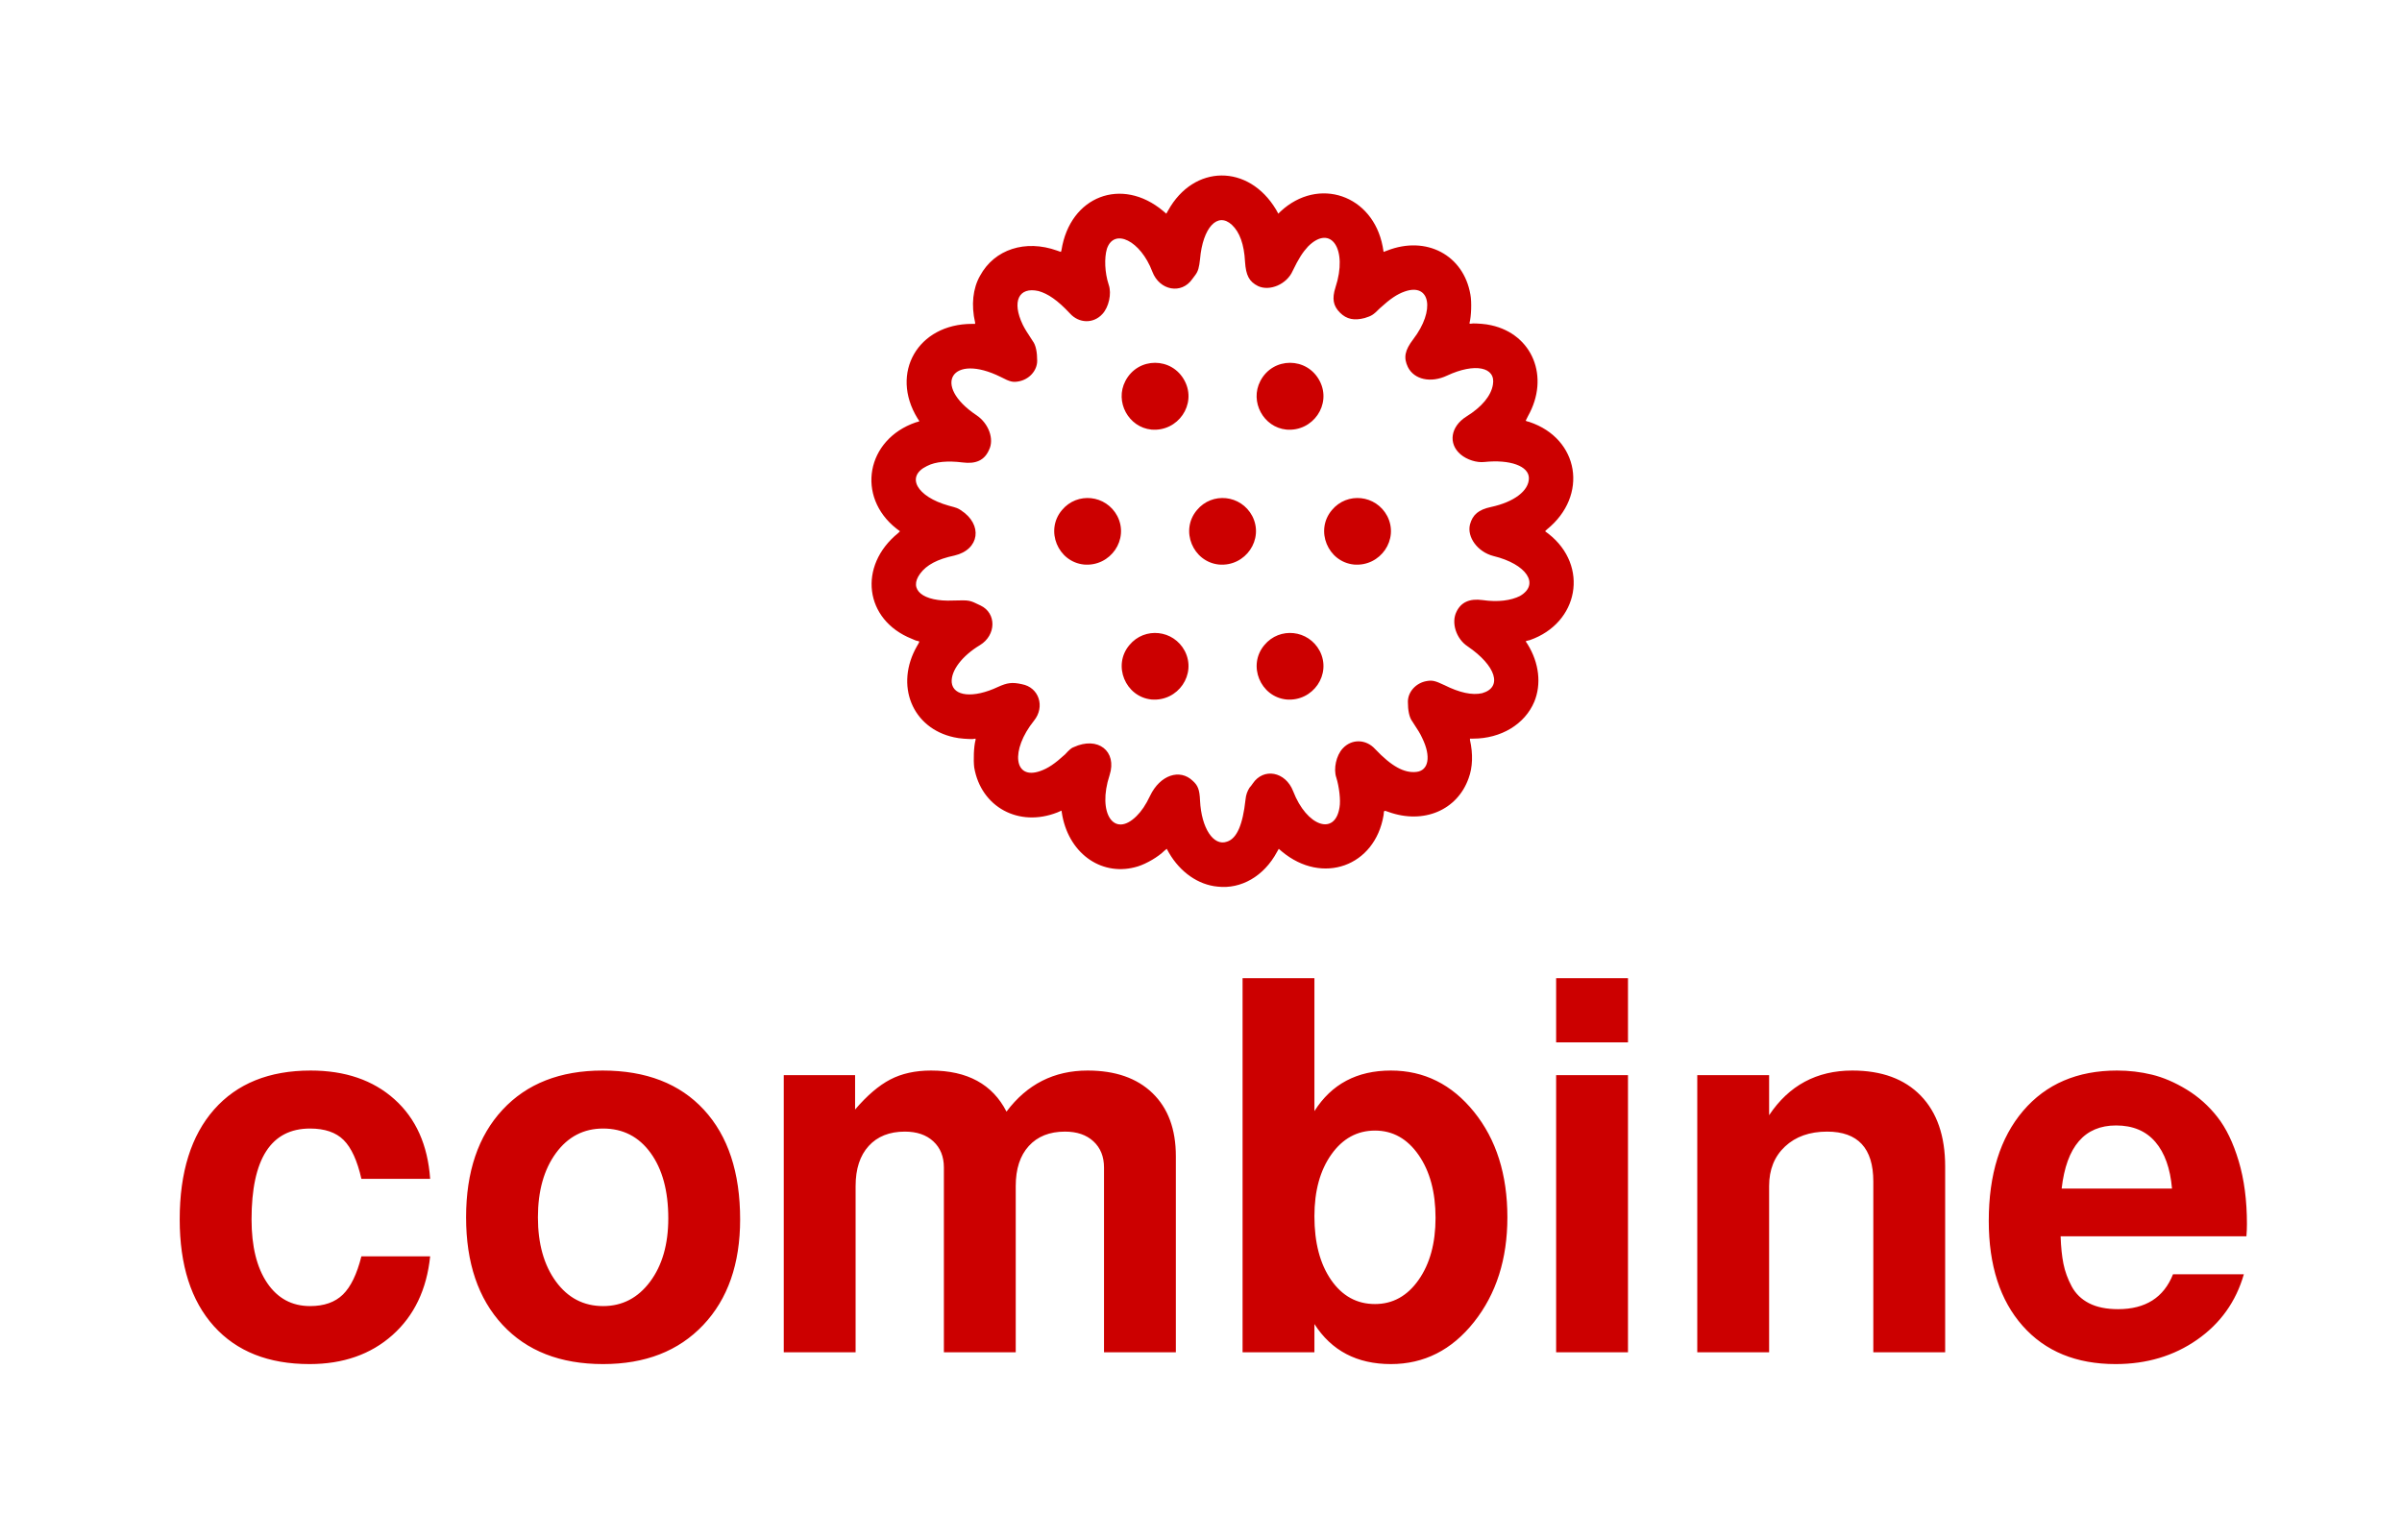
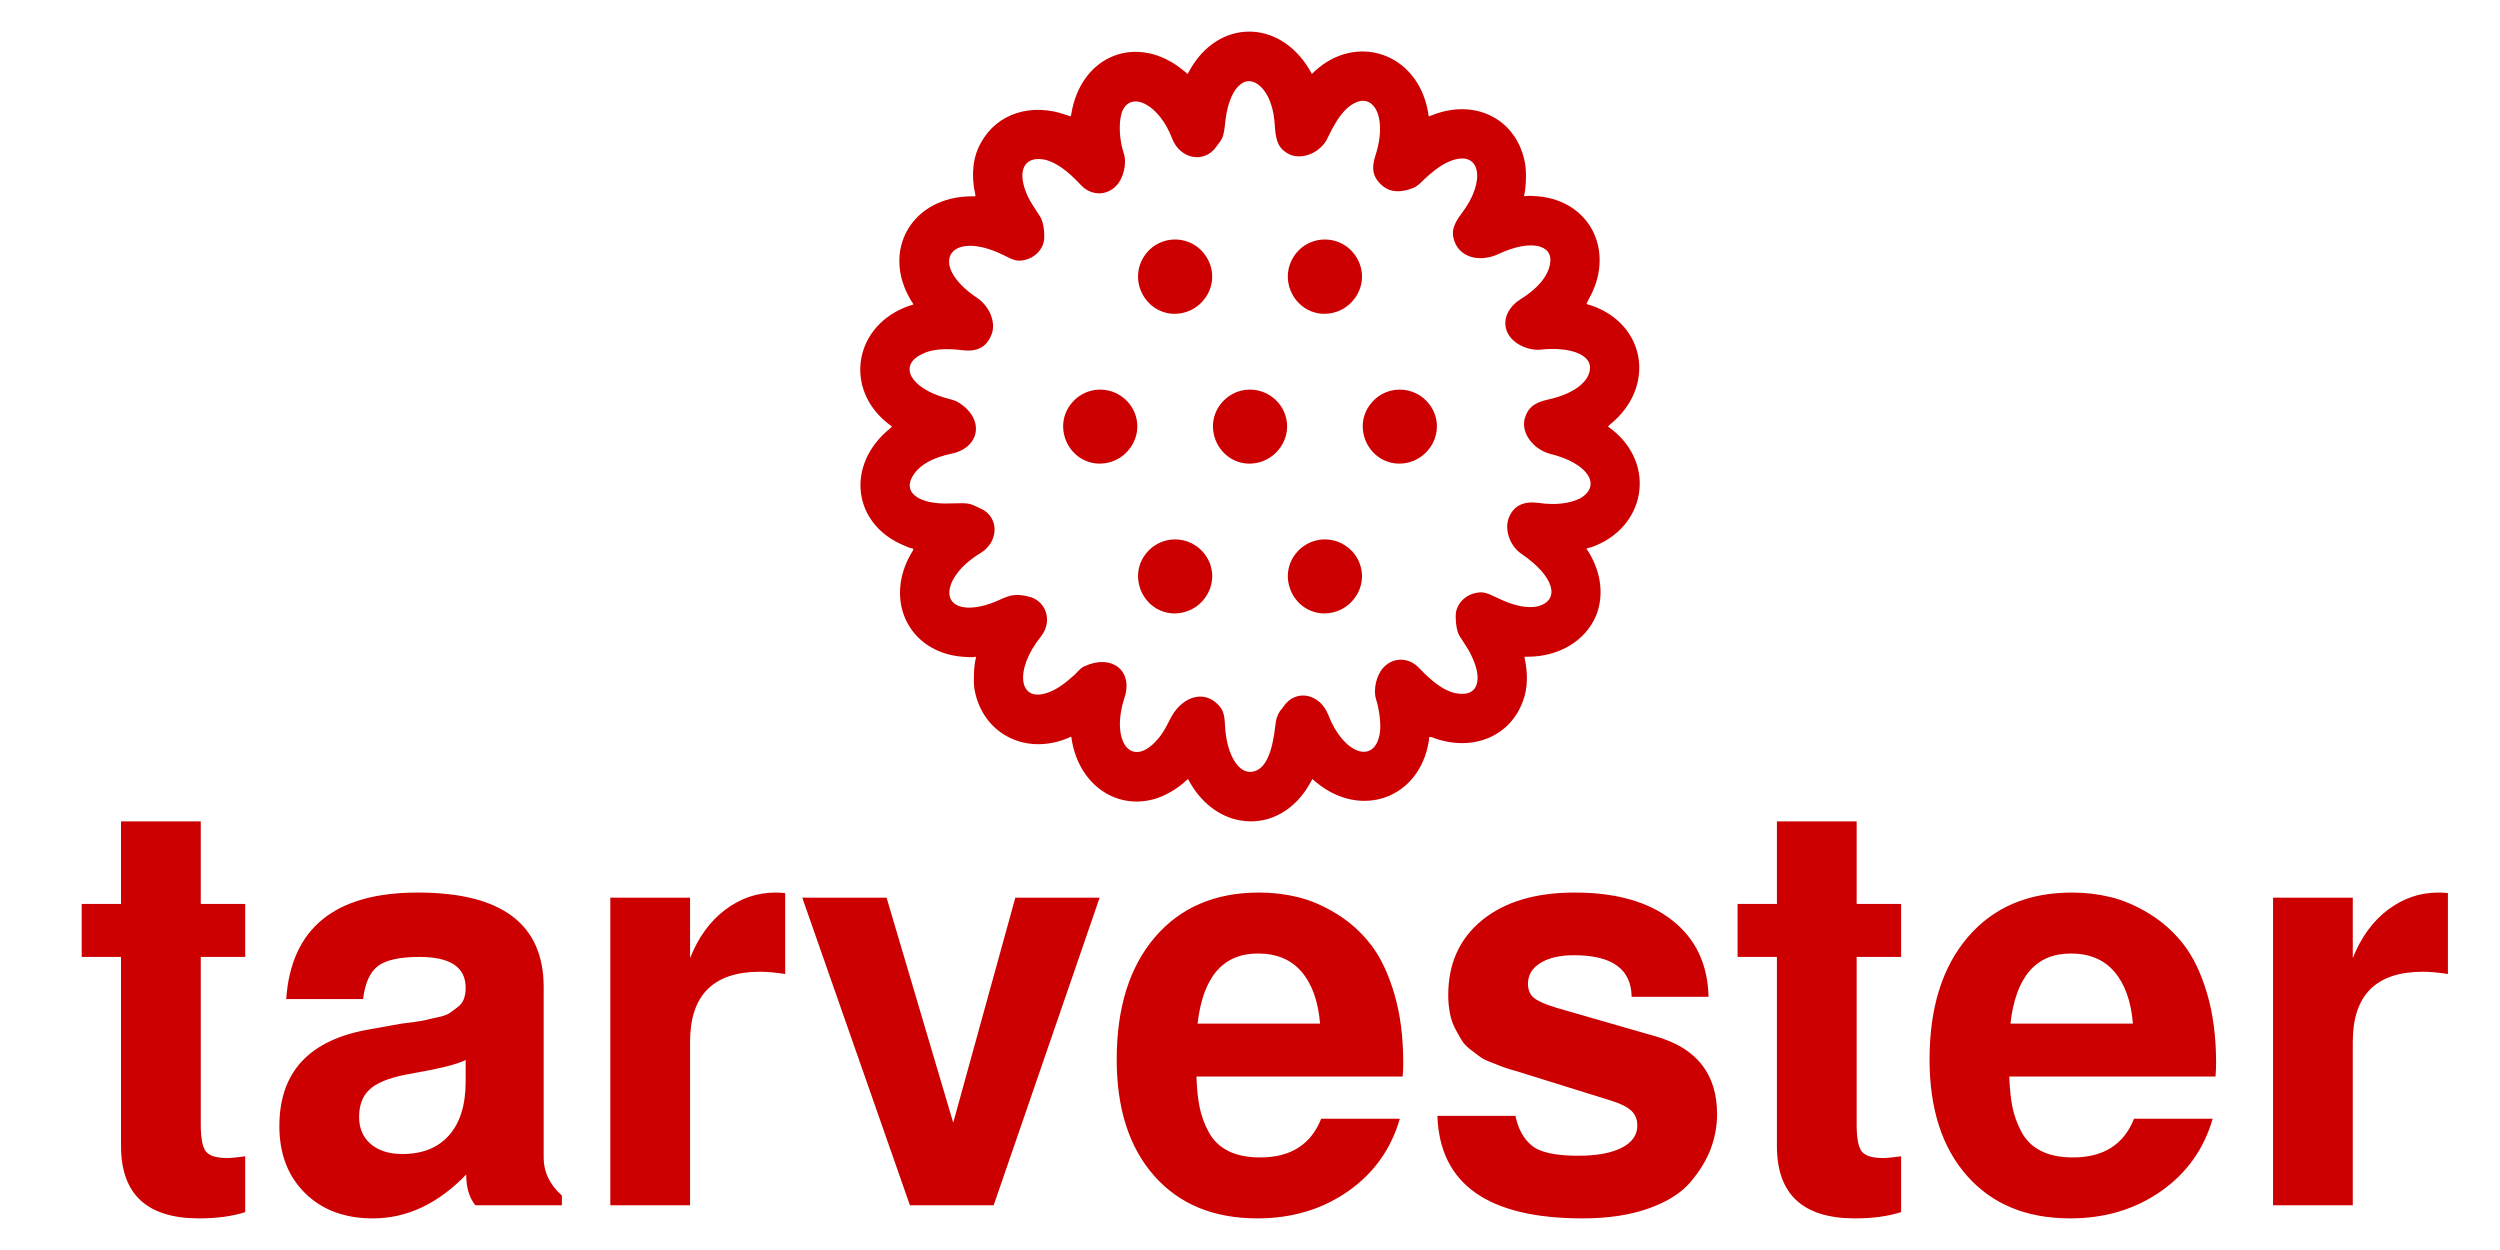
- <svg xmlns="http://www.w3.org/2000/svg" width="1365" height="875" viewBox="0 0 1365 875" version="1.1" id="svg1">
+ <svg xmlns="http://www.w3.org/2000/svg" width="1280" height="640" viewBox="0 0 1280 640" version="1.1" id="svg1">
  <defs id="defs1" />
  <g id="layer1" transform="translate(-225.35,51.92756)">
    <g id="g1">
      <g id="g2" transform="matrix(1.046866,0,0,1.046866,29.23448,18.61777)" style="stroke-width:0.955">
-         <g id="g3" transform="translate(52.29788,144.6614)">
-           <path d="m 795.989,269.292 c -10.501,-0.977 -20.269,-7.815 -26.374,-18.316 l -1.221,-2.198 -1.221,0.977 c -3.419,3.419 -9.768,7.082 -14.408,8.547 -18.804,5.861 -36.875,-6.105 -41.027,-27.351 l -0.488,-2.931 -2.198,0.977 c -21.002,8.303 -41.515,-2.931 -45.178,-24.421 -0.488,-3.907 -0.244,-11.478 0.733,-14.897 v -0.733 l -1.709,0.244 c -2.198,0 -7.082,-0.244 -10.013,-0.977 -22.711,-4.884 -32.235,-28.328 -20.025,-49.574 1.465,-2.442 1.465,-2.442 0.488,-2.686 -0.488,0 -1.954,-0.488 -3.419,-1.221 C 604.286,124.477 600.623,95.172 622.601,77.345 l 0.977,-0.977 -1.954,-1.465 c -21.979,-17.339 -16.362,-48.353 10.501,-57.633 0.977,-0.244 1.954,-0.488 1.954,-0.733 0,0 -0.488,-0.733 -0.977,-1.465 -15.141,-24.665 0.244,-51.284 29.549,-51.284 h 1.709 v -0.733 c -2.198,-9.524 -1.221,-18.56 2.686,-25.398 7.815,-14.408 24.665,-19.781 41.76,-13.676 1.221,0.488 2.198,0.733 2.198,0.733 0,0 0,-0.488 0.244,-0.977 4.64,-29.305 32.724,-40.05 55.191,-21.246 l 1.709,1.465 0.977,-1.709 c 13.92,-25.153 43.713,-25.398 58.61,-0.488 l 1.221,2.198 1.221,-1.221 c 20.513,-19.048 50.063,-9.036 55.435,19.048 l 0.488,2.931 1.954,-0.733 c 21.246,-8.303 41.515,2.442 45.178,23.932 0.733,3.907 0.488,11.722 -0.488,15.385 0,0.488 0,0.488 1.954,0.244 2.198,0 6.838,0.244 9.768,0.977 22.467,4.884 31.991,28.084 20.025,49.33 -0.733,1.465 -1.221,2.442 -1.221,2.442 0,0.244 0.977,0.488 1.954,0.733 27.107,9.036 32.235,40.05 9.524,58.366 l -0.977,0.977 1.954,1.465 c 21.979,17.339 16.362,48.353 -10.257,57.633 -1.221,0.244 -2.198,0.488 -2.198,0.733 0,0 0.488,0.733 0.977,1.465 6.349,10.257 7.57,21.735 3.663,31.259 -5.128,12.21 -18.071,20.025 -33.212,20.025 h -1.709 v 0.733 c 1.709,7.57 1.465,14.897 -0.733,20.758 -6.105,17.339 -24.421,25.153 -43.469,18.316 -2.686,-0.977 -2.442,-0.977 -2.686,1.709 -4.64,27.84 -33.212,38.096 -55.191,19.781 l -1.709,-1.465 -0.977,1.709 c -7.082,13.187 -19.537,20.269 -32.235,18.804 z m 5.128,-24.421 c 5.373,-1.709 8.547,-9.28 10.013,-22.711 0.244,-2.686 0.977,-4.64 2.198,-6.594 0.488,-0.488 1.221,-1.465 1.709,-2.198 5.861,-8.792 17.827,-6.594 21.979,4.152 7.326,19.048 22.711,24.421 25.153,8.791 0.733,-3.907 -0.244,-11.478 -1.709,-16.118 -1.709,-4.884 0,-12.21 3.419,-15.874 4.884,-5.373 12.699,-5.128 17.583,0.244 9.036,9.524 15.874,13.187 22.467,12.455 6.594,-0.733 8.059,-8.303 3.175,-18.316 -1.221,-2.686 -2.198,-4.152 -5.373,-9.036 -1.709,-2.198 -2.442,-6.105 -2.442,-10.745 0,-5.373 4.396,-10.257 10.257,-11.234 2.93,-0.488 4.396,-0.244 9.524,2.198 8.303,4.152 15.141,5.617 20.513,4.396 11.234,-3.175 7.57,-14.897 -7.815,-25.398 -6.349,-4.152 -9.036,-12.943 -6.105,-18.804 2.442,-5.128 7.082,-7.326 14.164,-6.349 8.303,1.221 15.385,0.244 20.269,-2.198 10.989,-6.349 3.663,-17.339 -14.408,-21.734 -8.547,-2.198 -14.408,-10.257 -12.699,-17.095 1.465,-5.373 4.64,-8.059 11.478,-9.524 12.455,-2.686 20.513,-8.791 20.513,-15.629 0,-6.594 -10.257,-10.257 -24.177,-8.791 -4.152,0.488 -9.524,-1.221 -12.943,-4.152 -6.838,-5.861 -5.373,-15.141 3.175,-20.513 8.303,-5.128 13.431,-11.234 14.408,-17.339 1.709,-9.524 -9.768,-11.966 -24.909,-4.884 -8.792,4.152 -17.827,2.198 -21.246,-4.64 -2.442,-5.128 -1.709,-9.036 2.93,-15.141 11.966,-15.629 9.28,-30.77 -4.64,-25.886 -4.152,1.465 -7.815,3.907 -13.431,9.036 -3.663,3.663 -4.396,4.152 -8.303,5.373 -5.617,1.465 -9.768,0.733 -13.431,-2.93 -3.663,-3.663 -4.396,-7.57 -2.442,-13.676 6.838,-20.758 -2.442,-34.678 -14.897,-22.223 -2.93,3.175 -5.128,6.594 -8.303,13.187 -3.175,7.326 -12.455,11.234 -18.804,8.303 -4.884,-2.442 -6.594,-5.861 -7.082,-13.187 -0.488,-9.524 -2.93,-16.118 -7.082,-20.025 -7.815,-7.326 -15.874,1.465 -17.339,18.56 -0.488,4.396 -0.977,6.594 -2.686,8.791 -0.244,0.244 -0.977,1.221 -1.465,1.954 -5.861,8.547 -17.827,6.349 -21.735,-3.907 -6.349,-16.85 -20.758,-23.932 -24.665,-12.455 -1.465,4.884 -1.221,12.943 0.977,19.537 1.709,4.884 0,12.21 -3.419,15.873 -4.884,5.373 -12.699,5.128 -17.583,-0.244 -6.838,-7.326 -11.966,-10.745 -17.095,-12.21 -10.745,-2.442 -14.652,5.617 -8.547,18.316 1.221,2.442 2.198,3.907 5.373,8.791 1.709,2.198 2.442,6.105 2.442,10.745 0,5.373 -4.396,10.257 -10.257,11.234 -2.93,0.488 -4.396,0.244 -9.524,-2.442 -26.619,-13.187 -37.608,4.396 -13.187,20.758 6.594,4.396 9.768,12.943 6.838,18.804 -2.442,5.617 -7.082,7.815 -14.408,6.838 -7.815,-0.977 -14.652,-0.488 -19.292,1.954 -11.722,5.617 -5.617,16.606 11.722,21.49 4.64,1.221 5.128,1.465 6.594,2.442 12.21,7.815 10.257,21.49 -3.419,24.665 -9.28,1.954 -15.141,5.128 -18.56,9.768 -6.594,8.791 1.465,15.385 17.827,14.652 9.28,-0.244 8.791,-0.244 14.897,2.686 8.791,4.152 8.547,16.118 -0.244,21.49 -9.768,5.861 -15.873,13.92 -15.385,20.269 0.733,7.57 11.722,8.791 25.153,2.442 4.884,-2.198 7.57,-2.686 12.943,-1.465 9.28,1.709 12.699,12.21 6.594,19.781 -12.943,16.118 -10.989,32.48 3.419,27.351 4.152,-1.465 7.815,-3.907 13.431,-9.036 2.198,-2.442 3.663,-3.663 4.64,-3.907 13.187,-6.105 23.688,2.198 19.537,15.141 -6.838,20.758 2.442,34.433 14.652,22.223 2.686,-2.686 4.884,-5.861 7.326,-10.989 5.373,-11.234 16.118,-14.897 23.2,-8.059 2.686,2.442 3.663,4.64 3.907,10.745 0.733,14.897 7.326,24.909 14.652,22.223 z m -41.027,-77.17 c -14.164,-1.465 -21.246,-18.56 -11.966,-29.549 8.303,-10.013 23.932,-8.303 30.038,3.175 6.594,12.699 -3.663,27.595 -18.071,26.374 z m 73.262,0 c -14.164,-1.465 -21.246,-18.56 -11.966,-29.549 8.303,-10.013 23.932,-8.303 30.038,3.175 6.594,12.699 -3.663,27.595 -18.071,26.374 z M 723.459,94.44 c -14.164,-1.465 -21.246,-18.56 -11.966,-29.549 8.303,-10.013 23.932,-8.303 30.038,3.175 6.594,12.699 -3.663,27.595 -18.071,26.374 z m 73.262,0 c -14.164,-1.465 -21.246,-18.56 -11.966,-29.549 8.303,-10.013 23.932,-8.303 30.038,3.175 6.594,12.699 -3.663,27.595 -18.071,26.374 z m 73.262,0 c -14.164,-1.465 -21.246,-18.56 -11.966,-29.549 8.303,-10.013 23.932,-8.303 30.038,3.175 6.594,12.699 -3.663,27.595 -18.071,26.374 z M 760.09,21.177 C 747.636,19.956 740.065,6.036 745.926,-5.197 c 6.838,-13.187 25.398,-13.187 32.235,0 6.594,12.699 -3.663,27.596 -18.071,26.374 z m 73.262,0 C 820.898,19.956 813.328,6.036 819.189,-5.197 c 6.838,-13.187 25.398,-13.187 32.235,0 6.594,12.699 -3.663,27.596 -18.071,26.374 z" id="path2" style="fill:#cc0000;fill-opacity:1;stroke-width:0.955" />
-           <text xml:space="preserve" style="font-style:italic;font-variant:normal;font-weight:normal;font-stretch:normal;font-size:278.588px;font-family:'Fira Code Two iScript';-inkscape-font-specification:'Fira Code Two iScript Italic';letter-spacing:0px;fill:#cc0000;fill-opacity:1;stroke:none;stroke-width:4.776;stroke-linecap:round;stroke-linejoin:round;stroke-miterlimit:20;stroke-dasharray:none;paint-order:stroke fill markers" x="221.45" y="522.094" id="text42">
-             <tspan id="tspan42" x="221.45" y="522.094" style="font-style:normal;font-variant:normal;font-weight:bold;font-stretch:normal;font-family:FreeSans;-inkscape-font-specification:'FreeSans Bold';letter-spacing:0px;fill:#cc0000;fill-opacity:1;stroke-width:4.776">combine</tspan>
-           </text>
-         </g>
+         <path d="m 795.99,334.136 c -10.501,-0.977 -20.269,-7.815 -26.374,-18.316 l -1.221,-2.198 -1.221,0.977 c -3.419,3.419 -9.768,7.082 -14.408,8.547 -18.804,5.861 -36.875,-6.105 -41.027,-27.351 l -0.488,-2.931 -2.198,0.977 c -21.002,8.303 -41.515,-2.931 -45.178,-24.421 -0.488,-3.907 -0.244,-11.478 0.733,-14.897 v -0.733 l -1.709,0.244 c -2.198,0 -7.082,-0.244 -10.013,-0.977 -22.711,-4.884 -32.235,-28.328 -20.025,-49.574 1.465,-2.442 1.465,-2.442 0.488,-2.686 -0.488,0 -1.954,-0.488 -3.419,-1.221 -25.642,-10.257 -29.305,-39.562 -7.326,-57.389 l 0.977,-0.977 -1.954,-1.465 c -21.979,-17.339 -16.362,-48.353 10.501,-57.633 0.977,-0.244 1.954,-0.488 1.954,-0.733 0,0 -0.488,-0.733 -0.977,-1.465 C 617.962,55.25 633.347,28.632 662.652,28.632 h 1.709 v -0.733 c -2.198,-9.524 -1.221,-18.56 2.686,-25.398 7.815,-14.408 24.665,-19.781 41.76,-13.676 1.221,0.488 2.198,0.733 2.198,0.733 0,0 0,-0.488 0.244,-0.977 4.64,-29.305 32.724,-40.05 55.191,-21.246 l 1.709,1.465 0.977,-1.709 c 13.92,-25.153 43.713,-25.398 58.61,-0.488 l 1.221,2.198 1.221,-1.221 c 20.513,-19.048 50.063,-9.036 55.435,19.048 l 0.488,2.931 1.954,-0.733 c 21.246,-8.303 41.515,2.442 45.178,23.932 0.733,3.907 0.488,11.722 -0.488,15.385 0,0.488 0,0.488 1.954,0.244 2.198,0 6.838,0.244 9.768,0.977 22.467,4.884 31.991,28.084 20.025,49.33 -0.733,1.465 -1.221,2.442 -1.221,2.442 0,0.244 0.977,0.488 1.954,0.733 27.107,9.036 32.235,40.05 9.524,58.366 l -0.977,0.977 1.954,1.465 c 21.979,17.339 16.362,48.353 -10.257,57.633 -1.221,0.244 -2.198,0.488 -2.198,0.733 0,0 0.488,0.733 0.977,1.465 6.349,10.257 7.57,21.735 3.663,31.259 -5.128,12.21 -18.071,20.025 -33.212,20.025 h -1.709 v 0.733 c 1.709,7.57 1.465,14.897 -0.733,20.758 -6.105,17.339 -24.421,25.153 -43.469,18.316 -2.686,-0.977 -2.442,-0.977 -2.686,1.709 -4.64,27.84 -33.212,38.096 -55.191,19.781 l -1.709,-1.465 -0.977,1.709 c -7.082,13.187 -19.537,20.269 -32.235,18.804 z m 5.128,-24.421 c 5.373,-1.709 8.547,-9.28 10.013,-22.711 0.244,-2.686 0.977,-4.64 2.198,-6.594 0.488,-0.488 1.221,-1.465 1.709,-2.198 5.861,-8.792 17.827,-6.594 21.979,4.152 7.326,19.048 22.711,24.421 25.153,8.791 0.733,-3.907 -0.244,-11.478 -1.709,-16.118 -1.709,-4.884 0,-12.21 3.419,-15.874 4.884,-5.373 12.699,-5.128 17.583,0.244 9.036,9.524 15.874,13.187 22.467,12.455 6.594,-0.733 8.059,-8.303 3.175,-18.316 -1.221,-2.686 -2.198,-4.152 -5.373,-9.036 -1.709,-2.198 -2.442,-6.105 -2.442,-10.745 0,-5.373 4.396,-10.257 10.257,-11.234 2.93,-0.488 4.396,-0.244 9.524,2.198 8.303,4.152 15.141,5.617 20.513,4.396 11.234,-3.175 7.57,-14.897 -7.815,-25.398 -6.349,-4.152 -9.036,-12.943 -6.105,-18.804 2.442,-5.128 7.082,-7.326 14.164,-6.349 8.303,1.221 15.385,0.244 20.269,-2.198 10.989,-6.349 3.663,-17.339 -14.408,-21.735 -8.547,-2.198 -14.408,-10.257 -12.699,-17.095 1.465,-5.373 4.64,-8.059 11.478,-9.524 12.455,-2.686 20.513,-8.791 20.513,-15.629 0,-6.594 -10.257,-10.257 -24.177,-8.791 -4.152,0.488 -9.524,-1.221 -12.943,-4.152 -6.838,-5.861 -5.373,-15.141 3.175,-20.513 8.303,-5.128 13.431,-11.234 14.408,-17.339 1.709,-9.524 -9.768,-11.966 -24.909,-4.884 -8.792,4.152 -17.827,2.198 -21.246,-4.64 -2.442,-5.128 -1.709,-9.036 2.93,-15.141 11.966,-15.629 9.28,-30.77 -4.64,-25.886 -4.152,1.465 -7.815,3.907 -13.431,9.036 -3.663,3.663 -4.396,4.152 -8.303,5.373 -5.617,1.465 -9.768,0.733 -13.431,-2.93 -3.663,-3.663 -4.396,-7.57 -2.442,-13.676 6.838,-20.758 -2.442,-34.678 -14.897,-22.223 -2.93,3.175 -5.128,6.594 -8.303,13.187 -3.175,7.326 -12.455,11.234 -18.804,8.303 -4.884,-2.442 -6.594,-5.861 -7.082,-13.187 -0.488,-9.524 -2.93,-16.118 -7.082,-20.025 -7.815,-7.326 -15.874,1.465 -17.339,18.56 -0.488,4.396 -0.977,6.594 -2.686,8.791 -0.244,0.244 -0.977,1.221 -1.465,1.954 C 776.453,12.758 764.487,10.56 760.579,0.303 754.23,-16.547 739.822,-23.629 735.914,-12.151 c -1.465,4.884 -1.221,12.943 0.977,19.537 1.709,4.884 0,12.21 -3.419,15.873 -4.884,5.373 -12.699,5.128 -17.583,-0.244 -6.838,-7.326 -11.966,-10.745 -17.095,-12.21 -10.745,-2.442 -14.652,5.617 -8.547,18.316 1.221,2.442 2.198,3.907 5.373,8.791 1.709,2.198 2.442,6.105 2.442,10.745 0,5.373 -4.396,10.257 -10.257,11.234 -2.93,0.488 -4.396,0.244 -9.524,-2.442 -26.619,-13.187 -37.608,4.396 -13.187,20.758 6.594,4.396 9.768,12.943 6.838,18.804 -2.442,5.617 -7.082,7.815 -14.408,6.838 -7.815,-0.977 -14.652,-0.488 -19.292,1.954 -11.722,5.617 -5.617,16.606 11.722,21.49 4.64,1.221 5.128,1.465 6.594,2.442 12.21,7.815 10.257,21.49 -3.419,24.665 -9.28,1.954 -15.141,5.128 -18.56,9.768 -6.594,8.791 1.465,15.385 17.827,14.652 9.28,-0.244 8.791,-0.244 14.897,2.686 8.791,4.152 8.547,16.118 -0.244,21.49 -9.768,5.861 -15.873,13.92 -15.385,20.269 0.733,7.57 11.722,8.791 25.153,2.442 4.884,-2.198 7.57,-2.686 12.943,-1.465 9.28,1.709 12.699,12.21 6.594,19.781 -12.943,16.118 -10.989,32.48 3.419,27.351 4.152,-1.465 7.815,-3.907 13.431,-9.036 2.198,-2.442 3.663,-3.663 4.64,-3.907 13.187,-6.105 23.688,2.198 19.537,15.141 -6.838,20.758 2.442,34.433 14.652,22.223 2.686,-2.686 4.884,-5.861 7.326,-10.989 5.373,-11.234 16.118,-14.897 23.2,-8.059 2.686,2.442 3.663,4.64 3.907,10.745 0.733,14.897 7.326,24.909 14.652,22.223 z M 760.091,232.545 c -14.164,-1.465 -21.246,-18.56 -11.966,-29.549 8.303,-10.013 23.932,-8.303 30.038,3.175 6.594,12.699 -3.663,27.595 -18.071,26.374 z m 73.262,0 c -14.164,-1.465 -21.246,-18.56 -11.966,-29.549 8.303,-10.013 23.932,-8.303 30.038,3.175 6.594,12.699 -3.663,27.595 -18.071,26.374 z m -109.894,-73.262 c -14.164,-1.465 -21.246,-18.56 -11.966,-29.549 8.303,-10.013 23.932,-8.303 30.038,3.175 6.594,12.699 -3.663,27.595 -18.071,26.374 z m 73.262,0 c -14.164,-1.465 -21.246,-18.56 -11.966,-29.549 8.303,-10.013 23.932,-8.303 30.038,3.175 6.594,12.699 -3.663,27.595 -18.071,26.374 z m 73.262,0 c -14.164,-1.465 -21.246,-18.56 -11.966,-29.549 8.303,-10.013 23.932,-8.303 30.038,3.175 6.594,12.699 -3.663,27.595 -18.071,26.374 z M 760.091,86.02 C 747.636,84.799 740.066,70.88 745.927,59.646 c 6.838,-13.187 25.398,-13.187 32.235,0 6.594,12.699 -3.663,27.596 -18.071,26.374 z m 73.262,0 c -12.455,-1.221 -20.025,-15.141 -14.164,-26.374 6.838,-13.187 25.398,-13.187 32.235,0 6.594,12.699 -3.663,27.596 -18.071,26.374 z" id="path2" style="fill:#cc0000;fill-opacity:1;stroke-width:0.955" />
+         <text xml:space="preserve" style="font-style:italic;font-variant:normal;font-weight:normal;font-stretch:normal;font-size:278.588px;font-family:'Fira Code Two iScript';-inkscape-font-specification:'Fira Code Two iScript Italic';letter-spacing:0px;fill:#cc0000;fill-opacity:1;stroke:none;stroke-width:4.776;stroke-linecap:round;stroke-linejoin:round;stroke-miterlimit:20;stroke-dasharray:none;paint-order:stroke fill markers" x="221.45" y="522.094" id="text42">
+           <tspan id="tspan42" x="221.45" y="522.094" style="font-style:normal;font-variant:normal;font-weight:bold;font-stretch:normal;font-family:FreeSans;-inkscape-font-specification:'FreeSans Bold';letter-spacing:0px;fill:#cc0000;fill-opacity:1;stroke-width:4.776">tarvester</tspan>
+         </text>
      </g>
      <text xml:space="preserve" style="font-weight:bold;font-size:26.667px;font-family:FreeSans;-inkscape-font-specification:'FreeSans Bold';letter-spacing:0px;fill:#cc0000;paint-order:stroke fill markers" x="609.35" y="268.072" id="text2">
        <tspan id="tspan2" x="609.35" y="268.072"> </tspan>
      </text>
      <text xml:space="preserve" style="font-weight:bold;font-size:26.667px;font-family:FreeSans;-inkscape-font-specification:'FreeSans Bold';text-align:center;letter-spacing:0px;text-anchor:middle;fill:#cc0000;paint-order:stroke fill markers" x="609.35" y="307.072" id="text4">
        <tspan id="tspan4" x="613.057" y="307.072"> </tspan>
      </text>
    </g>
  </g>
</svg>
